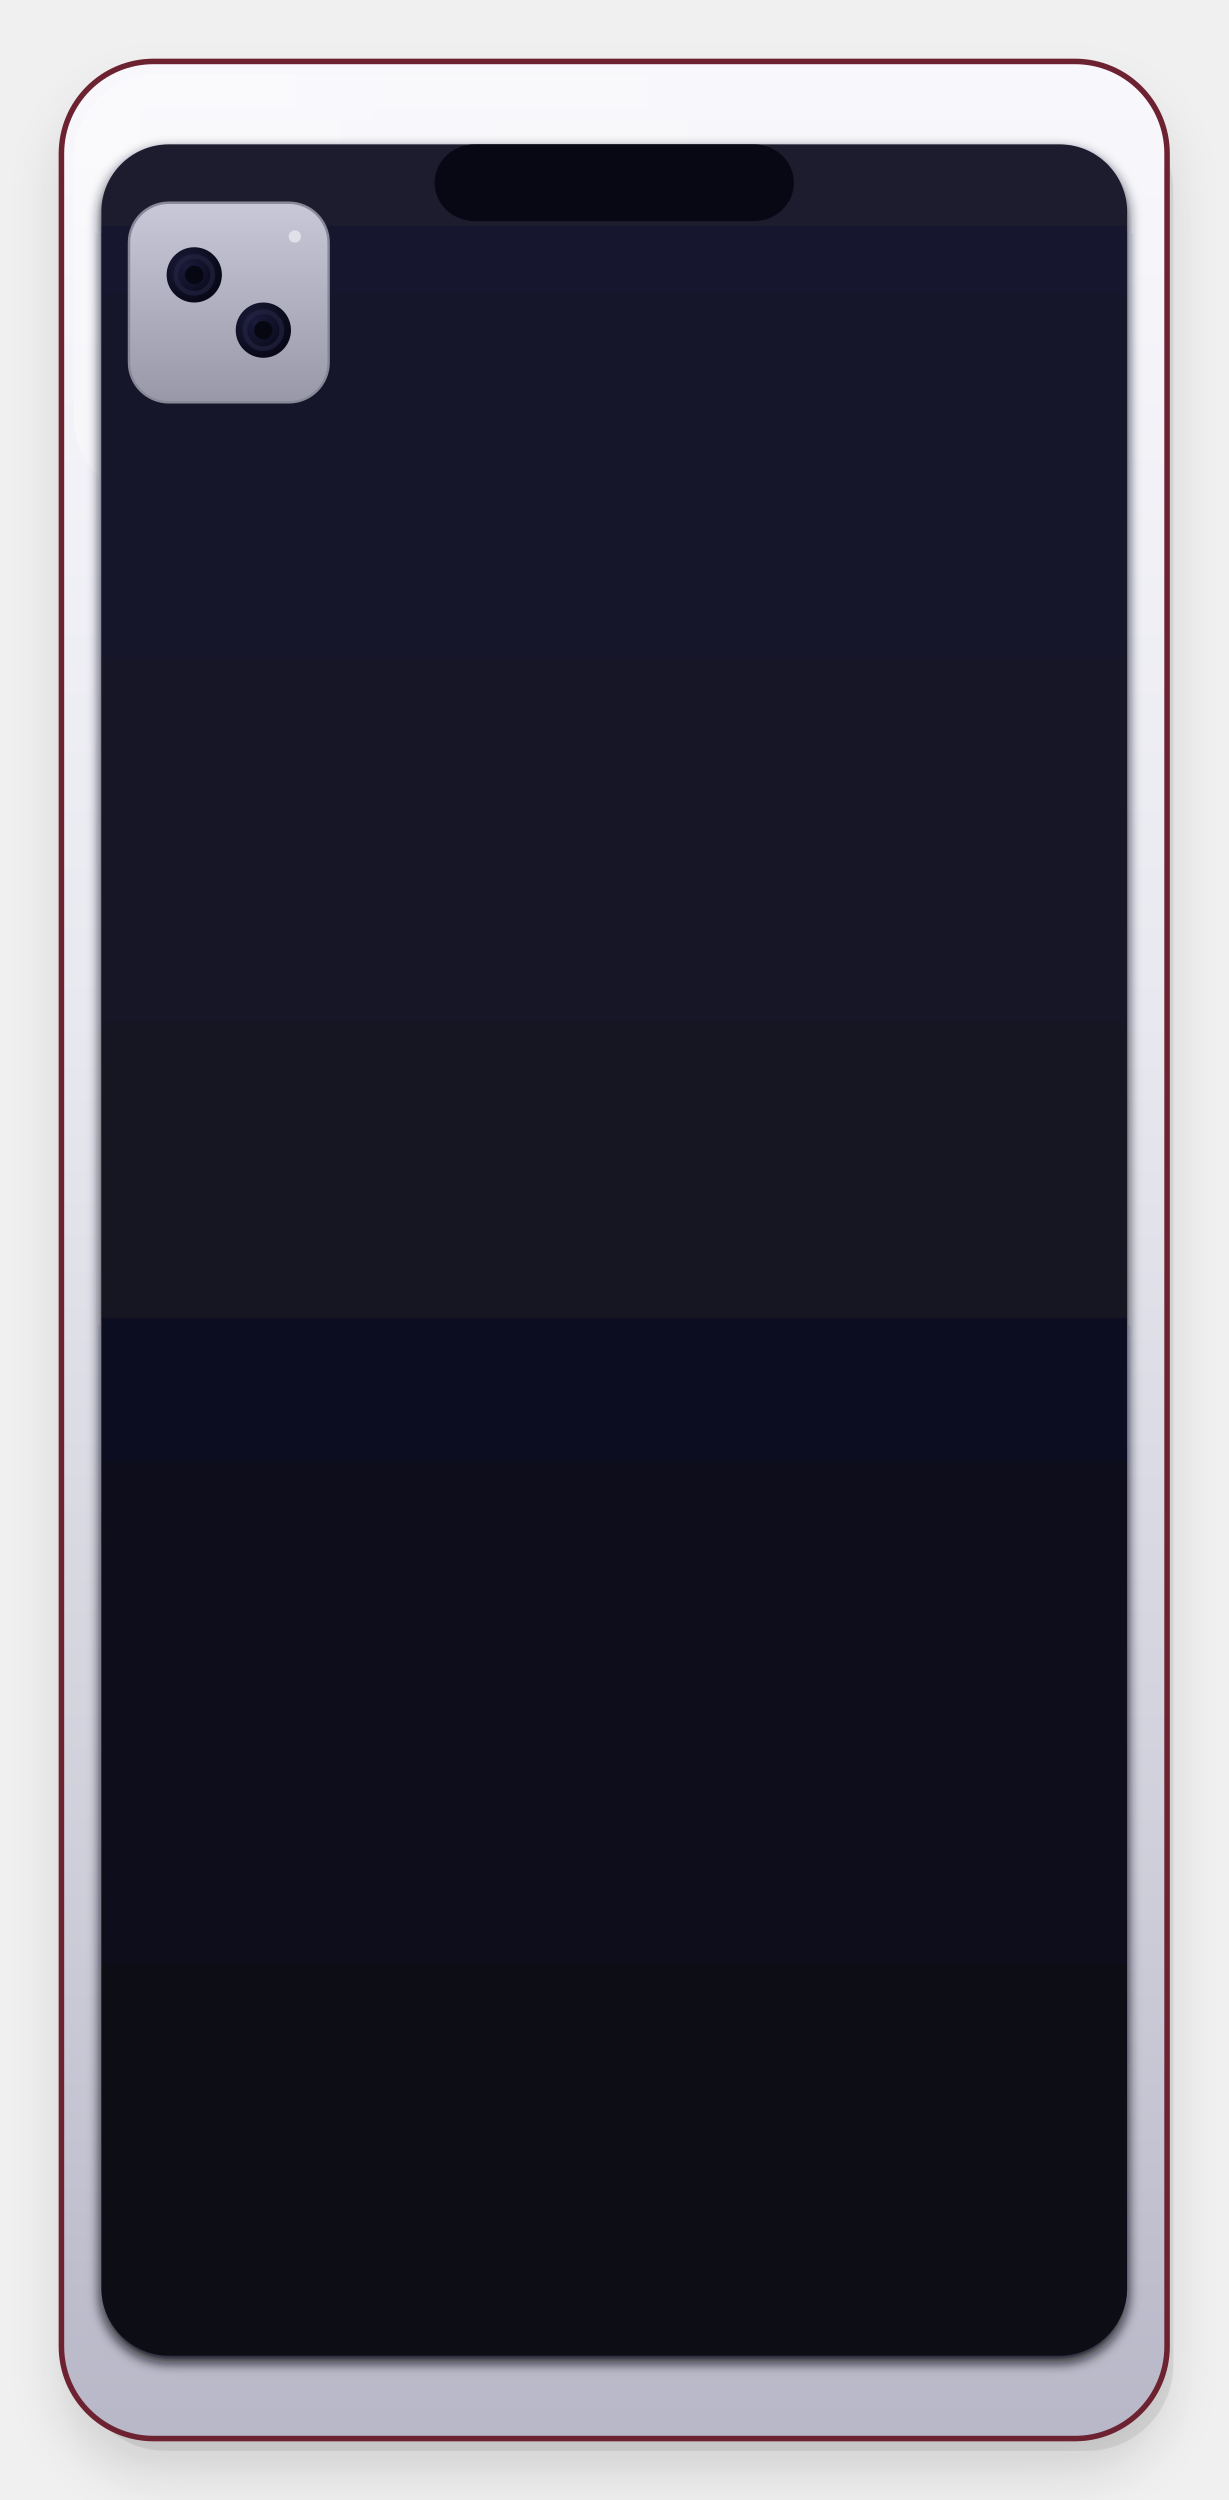
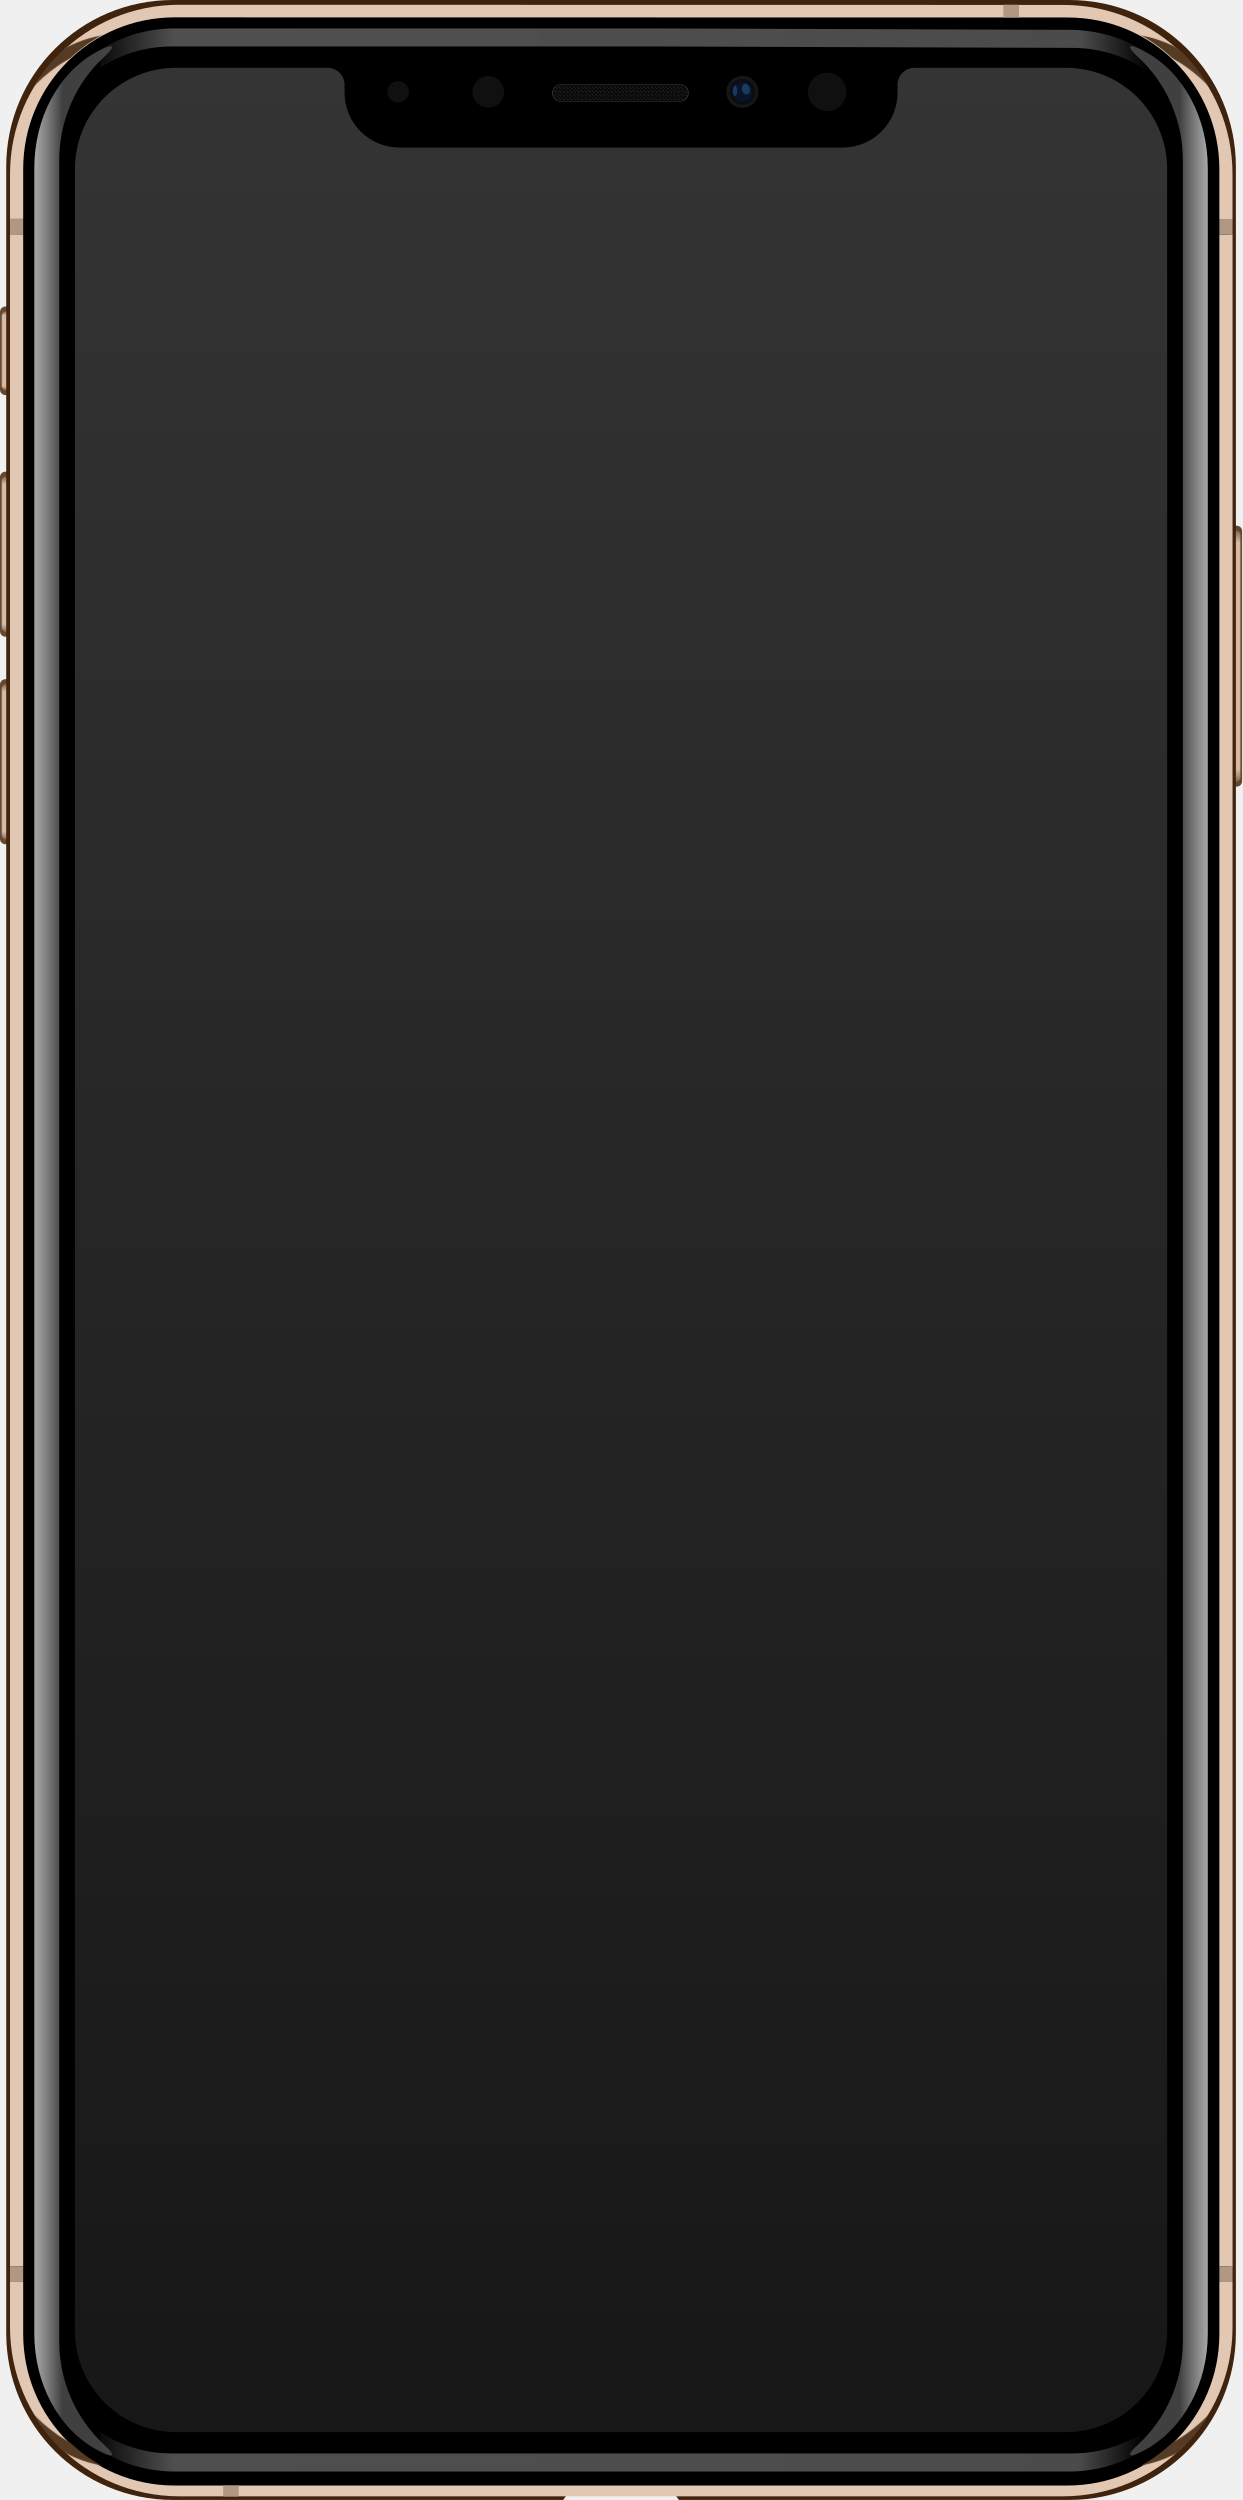
- <svg xmlns="http://www.w3.org/2000/svg" viewBox="0 0 400 814" width="400" height="814" aria-hidden="true">
+ <svg xmlns="http://www.w3.org/2000/svg" xmlns:xlink="http://www.w3.org/1999/xlink" width="393" height="791" version="1.1" viewBox="0 0 103.98 209.29">
  <defs>
-     <linearGradient id="bodyGrad_iphone-xs-max" x1="0%" y1="0%" x2="0%" y2="100%">
-       <stop offset="0%" stop-color="#f8f8fc" stop-opacity="1" />
-       <stop offset="40%" stop-color="#e8e8f0" stop-opacity="1" />
-       <stop offset="75%" stop-color="#d0d0dc" stop-opacity="1" />
-       <stop offset="100%" stop-color="#b8b8c8" stop-opacity="1" />
+     <pattern id="pattern956" patternTransform="matrix(.26458 0 0 .26458 -72.212 -24.236)" xlink:href="#pattern2874" />
+     <linearGradient id="linearGradient5830">
+       <stop stop-color="#4f4f4f" stop-opacity=".131" offset="0" />
+       <stop stop-color="#4f4f4f" offset=".07" />
+       <stop stop-color="#4f4f4f" stop-opacity=".953" offset=".937" />
+       <stop stop-color="#4f4f4f" stop-opacity="0" offset="1" />
    </linearGradient>
-     <linearGradient id="bodyHighlight_iphone-xs-max" x1="0%" y1="0%" x2="100%" y2="0%">
-       <stop offset="0%" stop-color="#ffffff" stop-opacity="0.35" />
-       <stop offset="30%" stop-color="#ffffff" stop-opacity="0.15" />
-       <stop offset="60%" stop-color="#ffffff" stop-opacity="0.05" />
-       <stop offset="100%" stop-color="#ffffff" stop-opacity="0" />
+     <linearGradient id="linearGradient5220">
+       <stop stop-color="#404040" offset="0" />
+       <stop stop-color="#838383" offset=".6" />
+       <stop stop-color="#a7a7a7" offset="1" />
    </linearGradient>
-     <linearGradient id="screenGrad_iphone-xs-max" x1="0%" y1="0%" x2="0%" y2="100%">
-       <stop offset="0%" stop-color="#1a1a2e" stop-opacity="1" />
-       <stop offset="50%" stop-color="#121222" stop-opacity="1" />
-       <stop offset="100%" stop-color="#0a0a15" stop-opacity="1" />
+     <clipPath id="clipPath4960">
+       <path d="m56.734 2.014c-29.679 0-53.572 23.894-53.572 53.572v610.44c0 29.679 23.894 53.572 53.572 53.572h246.53c29.679 0 53.572-23.894 53.572-53.572v-610.44c0-29.679-23.894-53.572-53.572-53.572zm-1.424 3.978h249.38c26.582 0 47.982 21.398 47.982 47.98v614.24c0 26.582-21.4 47.982-47.982 47.982h-249.38c-26.582 0-47.982-21.4-47.982-47.982v-614.24c0-26.582 21.4-47.98 47.982-47.98z" color="#000000" fill="#ebebeb" />
+     </clipPath>
+     <filter id="filter4996" x="-.002" y="-.001" width="1.004" height="1.002" color-interpolation-filters="sRGB">
+       <feGaussianBlur stdDeviation="0.266" />
+     </filter>
+     <linearGradient id="linearGradient5226" x1="340.65" x2="349.57" y1="361.12" y2="361.12" gradientTransform="matrix(.26458 0 0 .26458 8.7313 0)" gradientUnits="userSpaceOnUse" xlink:href="#linearGradient5220" />
+     <linearGradient id="linearGradient5226-6" x1="340.65" x2="349.57" y1="361.12" y2="361.12" gradientTransform="matrix(-.26458 0 0 .26458 95.476 7.5449e-7)" gradientUnits="userSpaceOnUse" xlink:href="#linearGradient5220" />
+     <filter id="filter5343" x="-.192" y="-.082" width="1.385" height="1.165" color-interpolation-filters="sRGB">
+       <feGaussianBlur stdDeviation="0.031" />
+     </filter>
+     <filter id="filter5347" x="-.109" y="-.082" width="1.218" height="1.165" color-interpolation-filters="sRGB">
+       <feGaussianBlur stdDeviation="0.031" />
+     </filter>
+     <linearGradient id="linearGradient5832" x1="8.315" x2="95.955" y1="8.48" y2="8.48" gradientTransform="translate(.066817 -21.061)" gradientUnits="userSpaceOnUse" xlink:href="#linearGradient5830" />
+     <linearGradient id="linearGradient5832-3" x1="8.315" x2="95.666" y1="8.48" y2="8.48" gradientTransform="matrix(1 0 0 -1 .066817 193.83)" gradientUnits="userSpaceOnUse" xlink:href="#linearGradient5830" />
+     <mask id="mask1062" maskUnits="userSpaceOnUse">
+       <path d="m42.747 7.262c-0.399 0-0.72 0.321-0.72 0.72 0 0.399 0.321 0.72 0.72 0.72h9.922c0.399 0 0.72-0.321 0.72-0.72 0-0.399-0.321-0.72-0.72-0.72z" color="#000000" fill="none" stroke="#fff" stroke-linecap="round" stroke-width=".053" />
+     </mask>
+     <filter id="filter1214" x="-.1" y="-2.567" width="1.2" height="6.133" color-interpolation-filters="sRGB">
+       <feGaussianBlur stdDeviation="0.491" />
+     </filter>
+     <pattern id="pattern2874" width="1.172" height="1.172" patternTransform="matrix(.26458 0 0 .26458 -76.446 -5.7813)" patternUnits="userSpaceOnUse">
+       <g transform="matrix(3.7795 0 0 3.7795 288.93 -26.721)">
+         <rect x="-76.446" y="7.07" width=".155" height=".155" fill="#212121" />
+         <rect x="-76.291" y="7.225" width=".155" height=".155" fill="#212121" />
+         <rect x="-76.291" y="7.07" width=".155" height=".155" fill="#060606" />
+         <rect x="-76.446" y="7.225" width=".155" height=".155" fill="#060606" />
+       </g>
+     </pattern>
+     <linearGradient id="linearGradient2973" x1="-41.981" x2="155.56" y1="95.48" y2="95.48" gradientTransform="matrix(0 3.7795 -3.7795 0 540.87 180.12)" gradientUnits="userSpaceOnUse">
+       <stop stop-color="#343434" offset="0" />
+       <stop stop-color="#171717" offset="1" />
    </linearGradient>
-     <linearGradient id="camPlateauGrad_iphone-xs-max" x1="0%" y1="0%" x2="0%" y2="100%">
-       <stop offset="0%" stop-color="#c8c8d8" stop-opacity="1" />
-       <stop offset="50%" stop-color="#b0b0c0" stop-opacity="1" />
-       <stop offset="100%" stop-color="#9898a8" stop-opacity="1" />
+     <clipPath id="clipPath4960-8">
+       <path d="m56.734 2.014c-29.679 0-53.572 23.894-53.572 53.572v610.44c0 29.679 23.894 53.572 53.572 53.572h246.53c29.679 0 53.572-23.894 53.572-53.572v-610.44c0-29.679-23.894-53.572-53.572-53.572zm-1.424 3.978h249.38c26.582 0 47.982 21.398 47.982 47.98v614.24c0 26.582-21.4 47.982-47.982 47.982h-249.38c-26.582 0-47.982-21.4-47.982-47.982v-614.24c0-26.582 21.4-47.98 47.982-47.98z" color="#000000" fill="#ebebeb" />
+     </clipPath>
+     <filter id="filter4996-32" x="-.002" y="-.001" width="1.004" height="1.002" color-interpolation-filters="sRGB">
+       <feGaussianBlur stdDeviation="0.266" />
+     </filter>
+     <clipPath id="clipPath4960-8-1">
+       <path d="m56.734 2.014c-29.679 0-53.572 23.894-53.572 53.572v610.44c0 29.679 23.894 53.572 53.572 53.572h246.53c29.679 0 53.572-23.894 53.572-53.572v-610.44c0-29.679-23.894-53.572-53.572-53.572zm-1.424 3.978h249.38c26.582 0 47.982 21.398 47.982 47.98v614.24c0 26.582-21.4 47.982-47.982 47.982h-249.38c-26.582 0-47.982-21.4-47.982-47.982v-614.24c0-26.582 21.4-47.98 47.982-47.98z" color="#000000" fill="#ebebeb" />
+     </clipPath>
+     <filter id="filter4996-32-9" x="-.002" y="-.001" width="1.004" height="1.002" color-interpolation-filters="sRGB">
+       <feGaussianBlur stdDeviation="0.266" />
+     </filter>
+     <clipPath id="clipPath4960-9">
+       <path d="m56.734 2.014c-29.679 0-53.572 23.894-53.572 53.572v610.44c0 29.679 23.894 53.572 53.572 53.572h246.53c29.679 0 53.572-23.894 53.572-53.572v-610.44c0-29.679-23.894-53.572-53.572-53.572zm-1.424 3.978h249.38c26.582 0 47.982 21.398 47.982 47.98v614.24c0 26.582-21.4 47.982-47.982 47.982h-249.38c-26.582 0-47.982-21.4-47.982-47.982v-614.24c0-26.582 21.4-47.98 47.982-47.98z" color="#000000" fill="#ebebeb" />
+     </clipPath>
+     <filter id="filter4996-9" x="-.002" y="-.001" width="1.004" height="1.002" color-interpolation-filters="sRGB">
+       <feGaussianBlur stdDeviation="0.266" />
+     </filter>
+     <linearGradient id="linearGradient3427">
+       <stop stop-color="#d9bba3" stop-opacity=".275" offset="0" />
+       <stop stop-color="#d9bba3" offset=".05" />
+       <stop stop-color="#d9bba3" offset=".95" />
+       <stop stop-color="#d9bba3" stop-opacity=".275" offset="1" />
    </linearGradient>
-     <radialGradient id="lensGrad_iphone-xs-max" cx="35%" cy="35%" r="65%">
-       <stop offset="0%" stop-color="#1a1a3a" stop-opacity="1" />
-       <stop offset="50%" stop-color="#12122a" stop-opacity="1" />
-       <stop offset="100%" stop-color="#080818" stop-opacity="1" />
-     </radialGradient>
-     <filter id="shadow_iphone-xs-max" x="-30%" y="-30%" width="160%" height="160%">
-       <feDropShadow dx="0" dy="10" stdDeviation="8" flood-color="#000000" flood-opacity="0.12" />
+     <linearGradient id="linearGradient5475-5" x1="-13.206" x2="-13.206" y1="26.259" y2="32.871" gradientUnits="userSpaceOnUse" xlink:href="#linearGradient3427" />
+     <clipPath id="clipPath5401-9-2-6">
+       <rect x="-13.878" y="25.857" width="4.377" height="7.417" ry=".451" color="#000000" />
+     </clipPath>
+     <filter id="filter5465-73" x="-.325" y="-.026" width="1.65" height="1.052" color-interpolation-filters="sRGB">
+       <feGaussianBlur stdDeviation="0.071" />
    </filter>
-     <filter id="shadow_iphone-xs-max_inner" x="-50%" y="-50%" width="200%" height="200%">
-       <feOffset dx="0" dy="2" />
-       <feGaussianBlur stdDeviation="2" result="offset-blur" />
-       <feComposite in="SourceGraphic" in2="offset-blur" operator="over" />
+     <linearGradient id="linearGradient2875" x1="-13.206" x2="-13.206" y1="26.259" y2="39.269" gradientTransform="translate(13.878 13.831)" gradientUnits="userSpaceOnUse" xlink:href="#linearGradient3427" />
+     <clipPath id="clipPath5589-3-6-2">
+       <path d="m0.451 39.688c-0.25 0-0.451 0.201-0.451 0.451v12.913c0 0.25 0.201 0.451 0.451 0.451h3.474c0.25 0 0.451-0.201 0.451-0.451v-12.913c0-0.25-0.201-0.451-0.451-0.451z" color="#000000" />
+     </clipPath>
+     <filter id="filter5465-7-7" x="-.325" y="-.026" width="1.65" height="1.052" color-interpolation-filters="sRGB">
+       <feGaussianBlur stdDeviation="0.071" />
+     </filter>
+     <clipPath id="clipPath5589-7-8-0-0">
+       <path d="m0.451 39.688c-0.25 0-0.451 0.201-0.451 0.451v12.913c0 0.25 0.201 0.451 0.451 0.451h3.474c0.25 0 0.451-0.201 0.451-0.451v-12.913c0-0.25-0.201-0.451-0.451-0.451z" color="#000000" />
+     </clipPath>
+     <filter id="filter5465-7-8-2" x="-.325" y="-.026" width="1.65" height="1.052" color-interpolation-filters="sRGB">
+       <feGaussianBlur stdDeviation="0.071" />
+     </filter>
+     <linearGradient id="linearGradient5697-7" x1="-13.206" x2="-13.206" y1="26.259" y2="47.301" gradientTransform="translate(13.878 13.831)" gradientUnits="userSpaceOnUse" xlink:href="#linearGradient3427" />
+     <clipPath id="clipPath5738-4-9-6-4">
+       <path d="m0.451 39.688c-0.25 0-0.451 0.201-0.451 0.451v20.945c0 0.25 0.201 0.451 0.451 0.451h3.474c0.25 0 0.451-0.201 0.451-0.451v-20.945c0-0.25-0.201-0.451-0.451-0.451z" color="#000000" />
+     </clipPath>
+     <filter id="filter5465-7-2-7" x="-.325" y="-.026" width="1.65" height="1.052" color-interpolation-filters="sRGB">
+       <feGaussianBlur stdDeviation="0.071" />
    </filter>
  </defs>
-   <rect x="26" y="34" width="356" height="764" rx="28" fill="#000000" opacity="0.08" filter="url(#shadow_iphone-xs-max)" />
-   <rect x="20" y="20" width="360" height="774" rx="30" fill="url(#bodyGrad_iphone-xs-max)" stroke="#6d2331" stroke-width="1.8" filter="url(#shadow_iphone-xs-max)" />
-   <rect x="24" y="24" width="352" height="139" rx="27" fill="url(#bodyHighlight_iphone-xs-max)" />
-   <rect x="33" y="47" width="334" height="720" rx="22" fill="url(#screenGrad_iphone-xs-max)" filter="url(#shadow_iphone-xs-max_inner)" />
-   <rect x="141.5" y="47" width="117" height="25" rx="13" fill="#080815" />
-   <rect x="42" y="66" width="65" height="65" rx="13" fill="url(#camPlateauGrad_iphone-xs-max)" stroke="#888898" stroke-width="0.8" />
-   <circle cx="63.25" cy="89.5" r="9" fill="url(#lensGrad_iphone-xs-max)" />
-   <circle cx="63.25" cy="89.5" r="6" fill="none" stroke="#2a2a4a" stroke-width="1.5" opacity="0.5" />
-   <circle cx="63.25" cy="89.5" r="3" fill="#050510" opacity="0.9" />
-   <circle cx="85.75" cy="107.5" r="9" fill="url(#lensGrad_iphone-xs-max)" />
-   <circle cx="85.75" cy="107.5" r="6" fill="none" stroke="#2a2a4a" stroke-width="1.5" opacity="0.5" />
-   <circle cx="85.75" cy="107.5" r="3" fill="#050510" opacity="0.9" />
-   <circle cx="96" cy="77" r="2" fill="#e8e8f0" opacity="0.8" />
+   <g transform="translate(0 18.256)">
+     <g transform="translate(-113.49 -9.1938)">
+       <path d="m217.02 34.945c0.25 0 0.451 0.201 0.451 0.451v20.945c0 0.25-0.201 0.451-0.451 0.451h-3.474c-0.25 0-0.451-0.201-0.451-0.451v-20.945c0-0.25 0.201-0.451 0.451-0.451z" color="#000000" fill="#634731" />
+       <path transform="matrix(-1 0 0 1 217.47 -4.743)" d="m0.547 40.09c-0.223 0-0.402 0.179-0.402 0.402v20.238c0 0.223 0.179 0.402 0.402 0.402h0.125v-21.042z" clip-path="url(#clipPath5738-4-9-6-4)" color="#000000" fill="url(#linearGradient5697-7)" filter="url(#filter5465-7-2-7)" />
+     </g>
+     <g transform="translate(-115.81 -9.0602)">
+       <rect x="115.81" y="16.462" width="4.377" height="7.417" ry=".451" color="#000000" fill="#634731" />
+       <path transform="translate(129.69 -9.395)" d="m-13.331 26.259c-0.223 0-0.402 0.179-0.402 0.402v5.808c0 0.223 0.179 0.402 0.402 0.402h0.125v-6.612z" clip-path="url(#clipPath5401-9-2-6)" color="#000000" fill="url(#linearGradient5475-5)" filter="url(#filter5465-73)" />
+       <path d="m116.26 30.293c-0.25 0-0.451 0.201-0.451 0.451v12.913c0 0.25 0.201 0.451 0.451 0.451h3.474c0.25 0 0.451-0.201 0.451-0.451v-12.913c0-0.25-0.201-0.451-0.451-0.451z" color="#000000" fill="#634731" />
+       <path transform="translate(115.81 -9.395)" d="m0.547 40.09c-0.223 0-0.402 0.179-0.402 0.402v12.206c0 0.223 0.179 0.402 0.402 0.402h0.125v-13.01z" clip-path="url(#clipPath5589-3-6-2)" color="#000000" fill="url(#linearGradient2875)" filter="url(#filter5465-7-7)" />
+       <path d="m116.26 47.666c-0.25 0-0.451 0.201-0.451 0.451v12.913c0 0.25 0.201 0.451 0.451 0.451h3.474c0.25 0 0.451-0.201 0.451-0.451v-12.913c0-0.25-0.201-0.451-0.451-0.451z" color="#000000" fill="#634731" />
+       <path transform="translate(115.81 7.9775)" d="m0.547 40.09c-0.223 0-0.402 0.179-0.402 0.402v12.206c0 0.223 0.179 0.402 0.402 0.402h0.125v-13.01z" clip-path="url(#clipPath5589-7-8-0-0)" color="#000000" fill="url(#linearGradient2875)" filter="url(#filter5465-7-8-2)" />
+     </g>
+     <g>
+       <g>
+         <path transform="matrix(.26458 0 0 .26458 0 -18.256)" d="m54.74 0c-29.24 0-52.779 23.539-52.779 52.779v70.762 543.92 70.762c0 29.24 23.539 52.781 52.779 52.781h33 73.963 16.5l2.186-3.098h32.221l2.188 3.098h16.5 73.963 33c29.24 0 52.779-23.541 52.779-52.781v-70.762-543.92-70.762c0-29.24-23.539-52.779-52.779-52.779h-33-217.52z" color="#000000" fill="#3f230d" />
+         <rect x="1.404" y="-17.472" width="101.43" height="207.86" ry="14.032" />
+         <g>
+           <path d="m0.837 1.371h1.102v-1.303h-1.102z" color="#000000" fill="#b19884" />
+           <path d="m0.837 171.47h1.102v-170.1h-1.102z" color="#000000" fill="#e2c8b3" />
+           <path d="m0.837 172.77h1.102v-1.303h-1.102z" color="#000000" fill="#b19884" />
+           <path d="m103.18 172.78h-1.102v4.359c0 7.033-5.698 12.684-12.731 12.684h-74.713c-7.033 0-12.695-5.662-12.695-12.695v-4.359h-1.102v3.783c0 7.852 6.322 14.174 14.174 14.174h73.959c7.853 0 14.21-6.311 14.21-14.163z" color="#000000" fill="#e2c8b3" />
+           <path d="m15.011-17.856c-7.852-0.001-14.174 6.322-14.174 14.174v3.75h1.102v-4.176c0-7.033 5.662-12.696 12.695-12.695l74.748 0.012c7.033 0.001 12.695 5.662 12.695 12.695v4.176h1.102v-3.75c0-7.853-6.322-14.173-14.174-14.174z" color="#000000" fill="#e2c8b3" />
+         </g>
+       </g>
+       <path transform="matrix(.26458 0 0 .26458 0 -18.455)" d="m37.924 11.58c-6.587-0.168-19.141 1.826-32.031 16.312-18.75 21.071-1.965 8.393-1.965 8.393s11.518-17.856 27.59-20.178c16.071-2.321 11.16-3.93 11.16-3.93s-1.76-0.521-4.754-0.598z" clip-path="url(#clipPath4960)" fill="#563b24" fill-rule="evenodd" filter="url(#filter4996)" />
+     </g>
+     <g transform="translate(-.11323 -18.455)">
+       <path d="m94.874 4.065c-0.311-0.031-0.164 0.279 0.533 0.925 2.301 2.131 3.729 5.216 3.729 8.65v81.908l6e-6 100.63c0 3.434-1.429 6.518-3.729 8.65-0.697 0.646-0.844 0.956-0.533 0.925 0.186-0.018 0.538-0.159 1.033-0.424 3.363-1.794 5.315-5.664 5.315-9.775l-1e-5 -100.01v-81.283c0-4.111-1.953-7.981-5.315-9.775-0.495-0.264-0.847-0.405-1.033-0.424z" color="#000000" fill="url(#linearGradient5226)" />
+       <path d="m9.333 4.065c0.311-0.031 0.164 0.279-0.533 0.925-2.301 2.131-3.729 5.216-3.729 8.65v81.908l-3e-7 100.63c-1e-7 3.434 1.429 6.518 3.729 8.65 0.697 0.646 0.844 0.956 0.533 0.925-0.186-0.018-0.538-0.159-1.033-0.424-3.363-1.794-5.315-5.664-5.315-9.775l3e-7 -100.01v-81.283c0-4.111 1.953-7.981 5.315-9.775 0.495-0.264 0.847-0.405 1.033-0.424z" color="#000000" fill="url(#linearGradient5226-6)" />
+     </g>
+     <g>
+       <rect x="46.259" y="-11.193" width="11.363" height="1.441" ry=".721" color="#000000" fill="url(#pattern956)" />
+       <circle cx="62.148" cy="-10.565" r="1.345" color="#000000" fill="#161616" />
+       <circle cx="62.148" cy="-10.565" r="1.077" color="#000000" fill="#0a0d13" />
+       <circle cx="62.148" cy="-10.565" r=".821" color="#000000" fill="#091427" />
+     </g>
+     <path d="m61.583-11.115c-0.097 0.01-0.236 0.159-0.246 0.451-0.01 0.292 0.118 0.451 0.19 0.451 0.072 0 0.369-0.425 0.056-0.902z" fill="#235a91" fill-opacity=".556" fill-rule="evenodd" filter="url(#filter5343)" />
+     <path d="m62.282-11.217c-0.154 0.047-0.183 0.295-0.177 0.437 0.006 0.142 0.207 0.514 0.449 0.431 0.242-0.083 0.283-0.39 0.183-0.596-0.1-0.207-0.283-0.354-0.455-0.272z" fill="#235a91" fill-opacity=".556" fill-rule="evenodd" filter="url(#filter5347)" />
+     <path d="m14.624-15.878c-2.299 0-4.437 0.657-6.242 1.792v1.505c1.72-1.129 3.78-1.785 6-1.785h26.412 13.796l35.204 0.119c2.22 0.007 4.28 0.657 6 1.785v-1.505c-1.805-1.135-3.943-1.784-6.242-1.792l-34.963-0.119h-13.796z" color="#000000" fill="url(#linearGradient5832)" />
+     <path d="m14.624 188.65c-2.299 0-4.437-0.657-6.242-1.792v-1.505c1.72 1.129 3.78 1.785 6 1.785h26.412 13.796 35.143c2.22 0 4.28-0.657 6-1.785v1.505c-1.805 1.135-3.943 1.792-6.242 1.792h-34.901-13.796z" color="#000000" fill="url(#linearGradient5832-3)" />
+     <g fill="#fff" fill-opacity=".065">
+       <circle cx="33.325" cy="-10.565" r=".898" />
+       <circle cx="69.245" cy="-10.565" r="1.606" />
+       <circle cx="40.873" cy="-10.565" r="1.323" />
+     </g>
+     <path d="m46.98-11.193c-0.399 0-0.72 0.321-0.72 0.72 0 0.399 0.321 0.72 0.72 0.72h9.922c0.399 0 0.72-0.321 0.72-0.72 0-0.399-0.321-0.72-0.72-0.72z" color="#000000" fill="none" stroke="#292929" stroke-linecap="round" stroke-width=".053" />
+     <g transform="translate(4.2332 -18.455)" fill="#fff" filter="url(#filter1214)" mask="url(#mask1062)">
+       <path d="m42.256 7.982a0.23 0.23 0 0 1-0.23 0.23 0.23 0.23 0 0 1-0.23-0.23 0.23 0.23 0 0 1 0.23-0.23 0.23 0.23 0 0 1 0.23 0.23z" />
+       <path d="m53.619 7.982a0.23 0.23 0 0 1-0.23 0.23 0.23 0.23 0 0 1-0.23-0.23 0.23 0.23 0 0 1 0.23-0.23 0.23 0.23 0 0 1 0.23 0.23z" />
+     </g>
+     <g>
+       <path d="m85.3-16.803v-1.053h-1.303v1.053z" color="#000000" fill="#b19884" />
+       <path d="m18.681 189.83v0.902h1.303v-0.902z" color="#000000" fill="#b19884" />
+       <path transform="matrix(.26458 0 0 .26458 0 -18.256)" d="m55.779 21.449c-17.768 0-32.072 14.304-32.072 32.072l2e-6 683.96c0 17.768 14.304 32.072 32.072 32.072h281.44c17.768 0 32.072-14.304 32.072-32.072v-683.96c0-17.768-14.304-32.072-32.072-32.072h-47.873c-2.959 2.34e-4 -5.357 2.399-5.357 5.357v2.467c0 9.653-7.77 17.426-17.424 17.426h-140.13c-9.653 0-17.424-7.772-17.424-17.426v-2.467c-2.3e-4 -2.959-2.399-5.357-5.357-5.357z" color="#000000" fill="url(#linearGradient2973)" />
+       <path d="m102.08 171.48h1.102v-170.1h-1.102z" color="#000000" fill="#e2c8b3" />
+       <path d="m102.08 1.383h1.102v-1.303h-1.102z" color="#000000" fill="#b19884" />
+       <path d="m102.08 172.78h1.102v-1.303h-1.102z" color="#000000" fill="#b19884" />
+     </g>
+     <g fill="#563b24" fill-rule="evenodd">
+       <path transform="matrix(-.26458 0 0 .26458 104.02 -18.455)" d="m37.924 11.58c-6.587-0.168-19.141 1.826-32.031 16.312-18.75 21.071-1.965 8.393-1.965 8.393s11.518-17.856 27.59-20.178c16.071-2.321 11.16-3.93 11.16-3.93s-1.76-0.521-4.754-0.598z" clip-path="url(#clipPath4960-8)" filter="url(#filter4996-32)" />
+       <path transform="matrix(-.26458 0 0 -.26458 104.02 191.31)" d="m37.924 11.58c-6.587-0.168-19.141 1.826-32.031 16.312-18.75 21.071-1.965 8.393-1.965 8.393s11.518-17.856 27.59-20.178c16.071-2.321 11.16-3.93 11.16-3.93s-1.76-0.521-4.754-0.598z" clip-path="url(#clipPath4960-9)" filter="url(#filter4996-9)" />
+       <path transform="matrix(.26458 0 0 -.26458 8e-6 191.31)" d="m37.924 11.58c-6.587-0.168-19.141 1.826-32.031 16.312-18.75 21.071-1.965 8.393-1.965 8.393s11.518-17.856 27.59-20.178c16.071-2.321 11.16-3.93 11.16-3.93s-1.76-0.521-4.754-0.598z" clip-path="url(#clipPath4960-8-1)" filter="url(#filter4996-32-9)" />
+     </g>
+   </g>
</svg>
